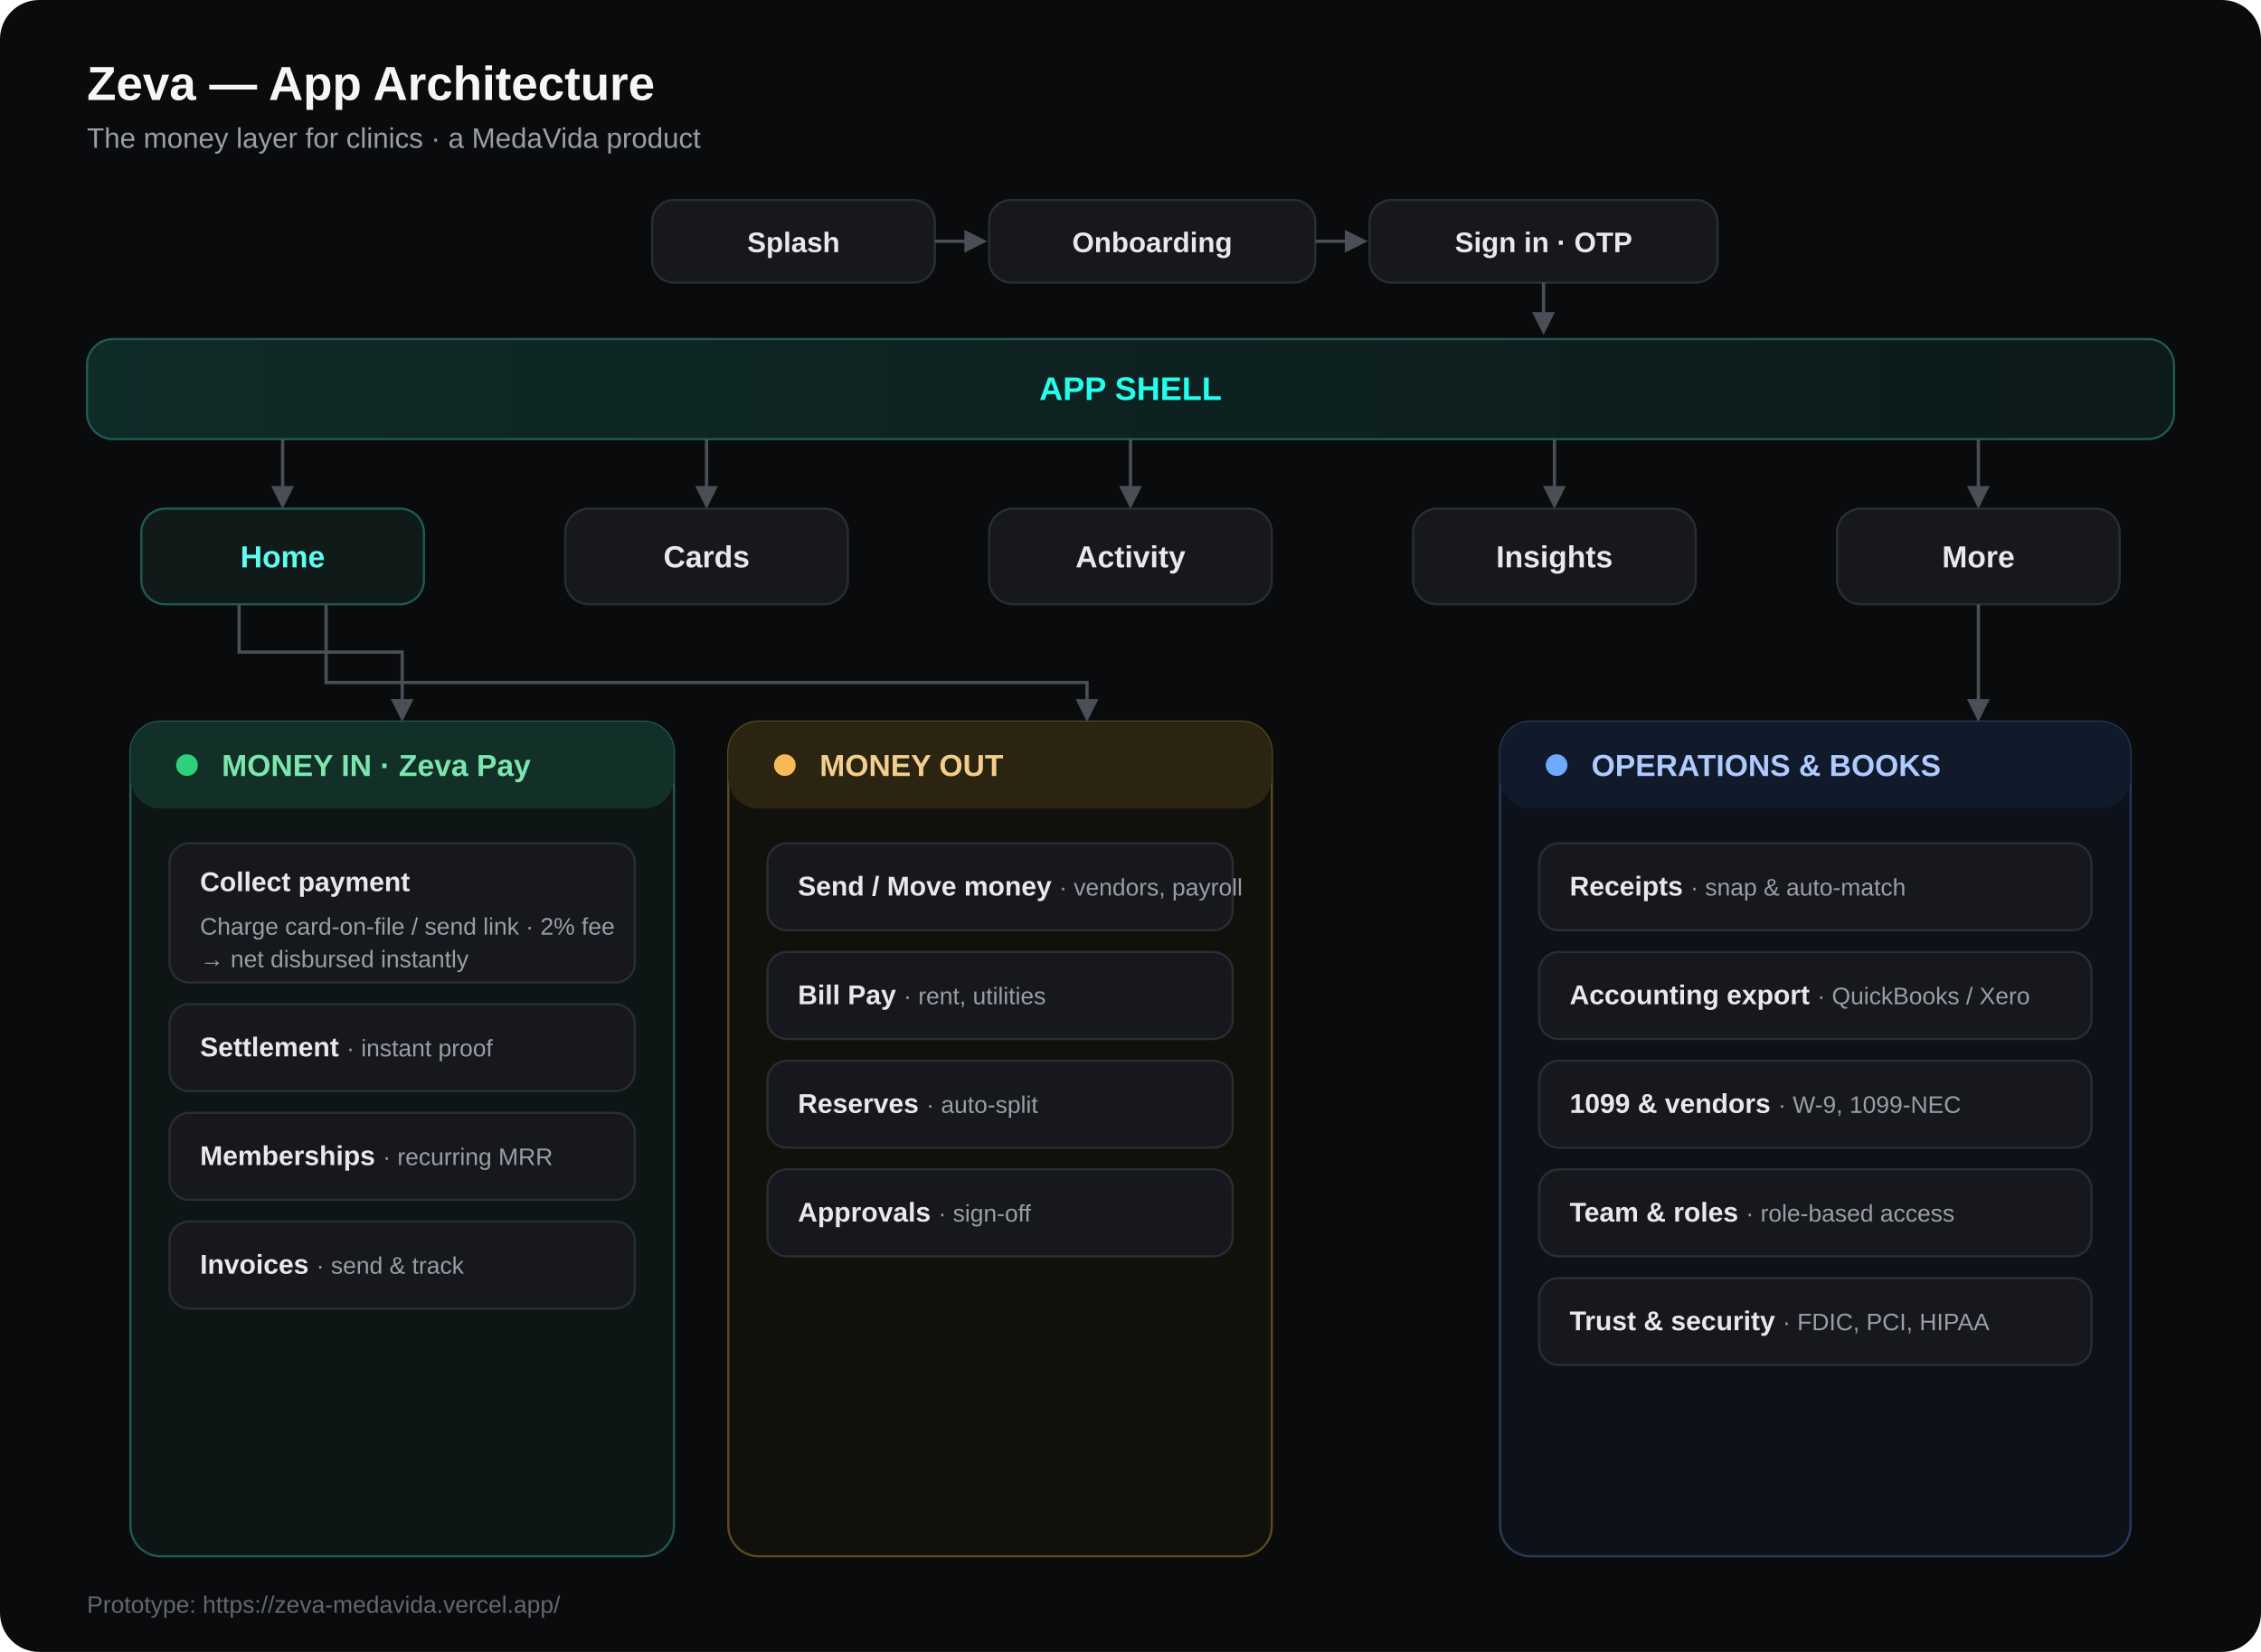
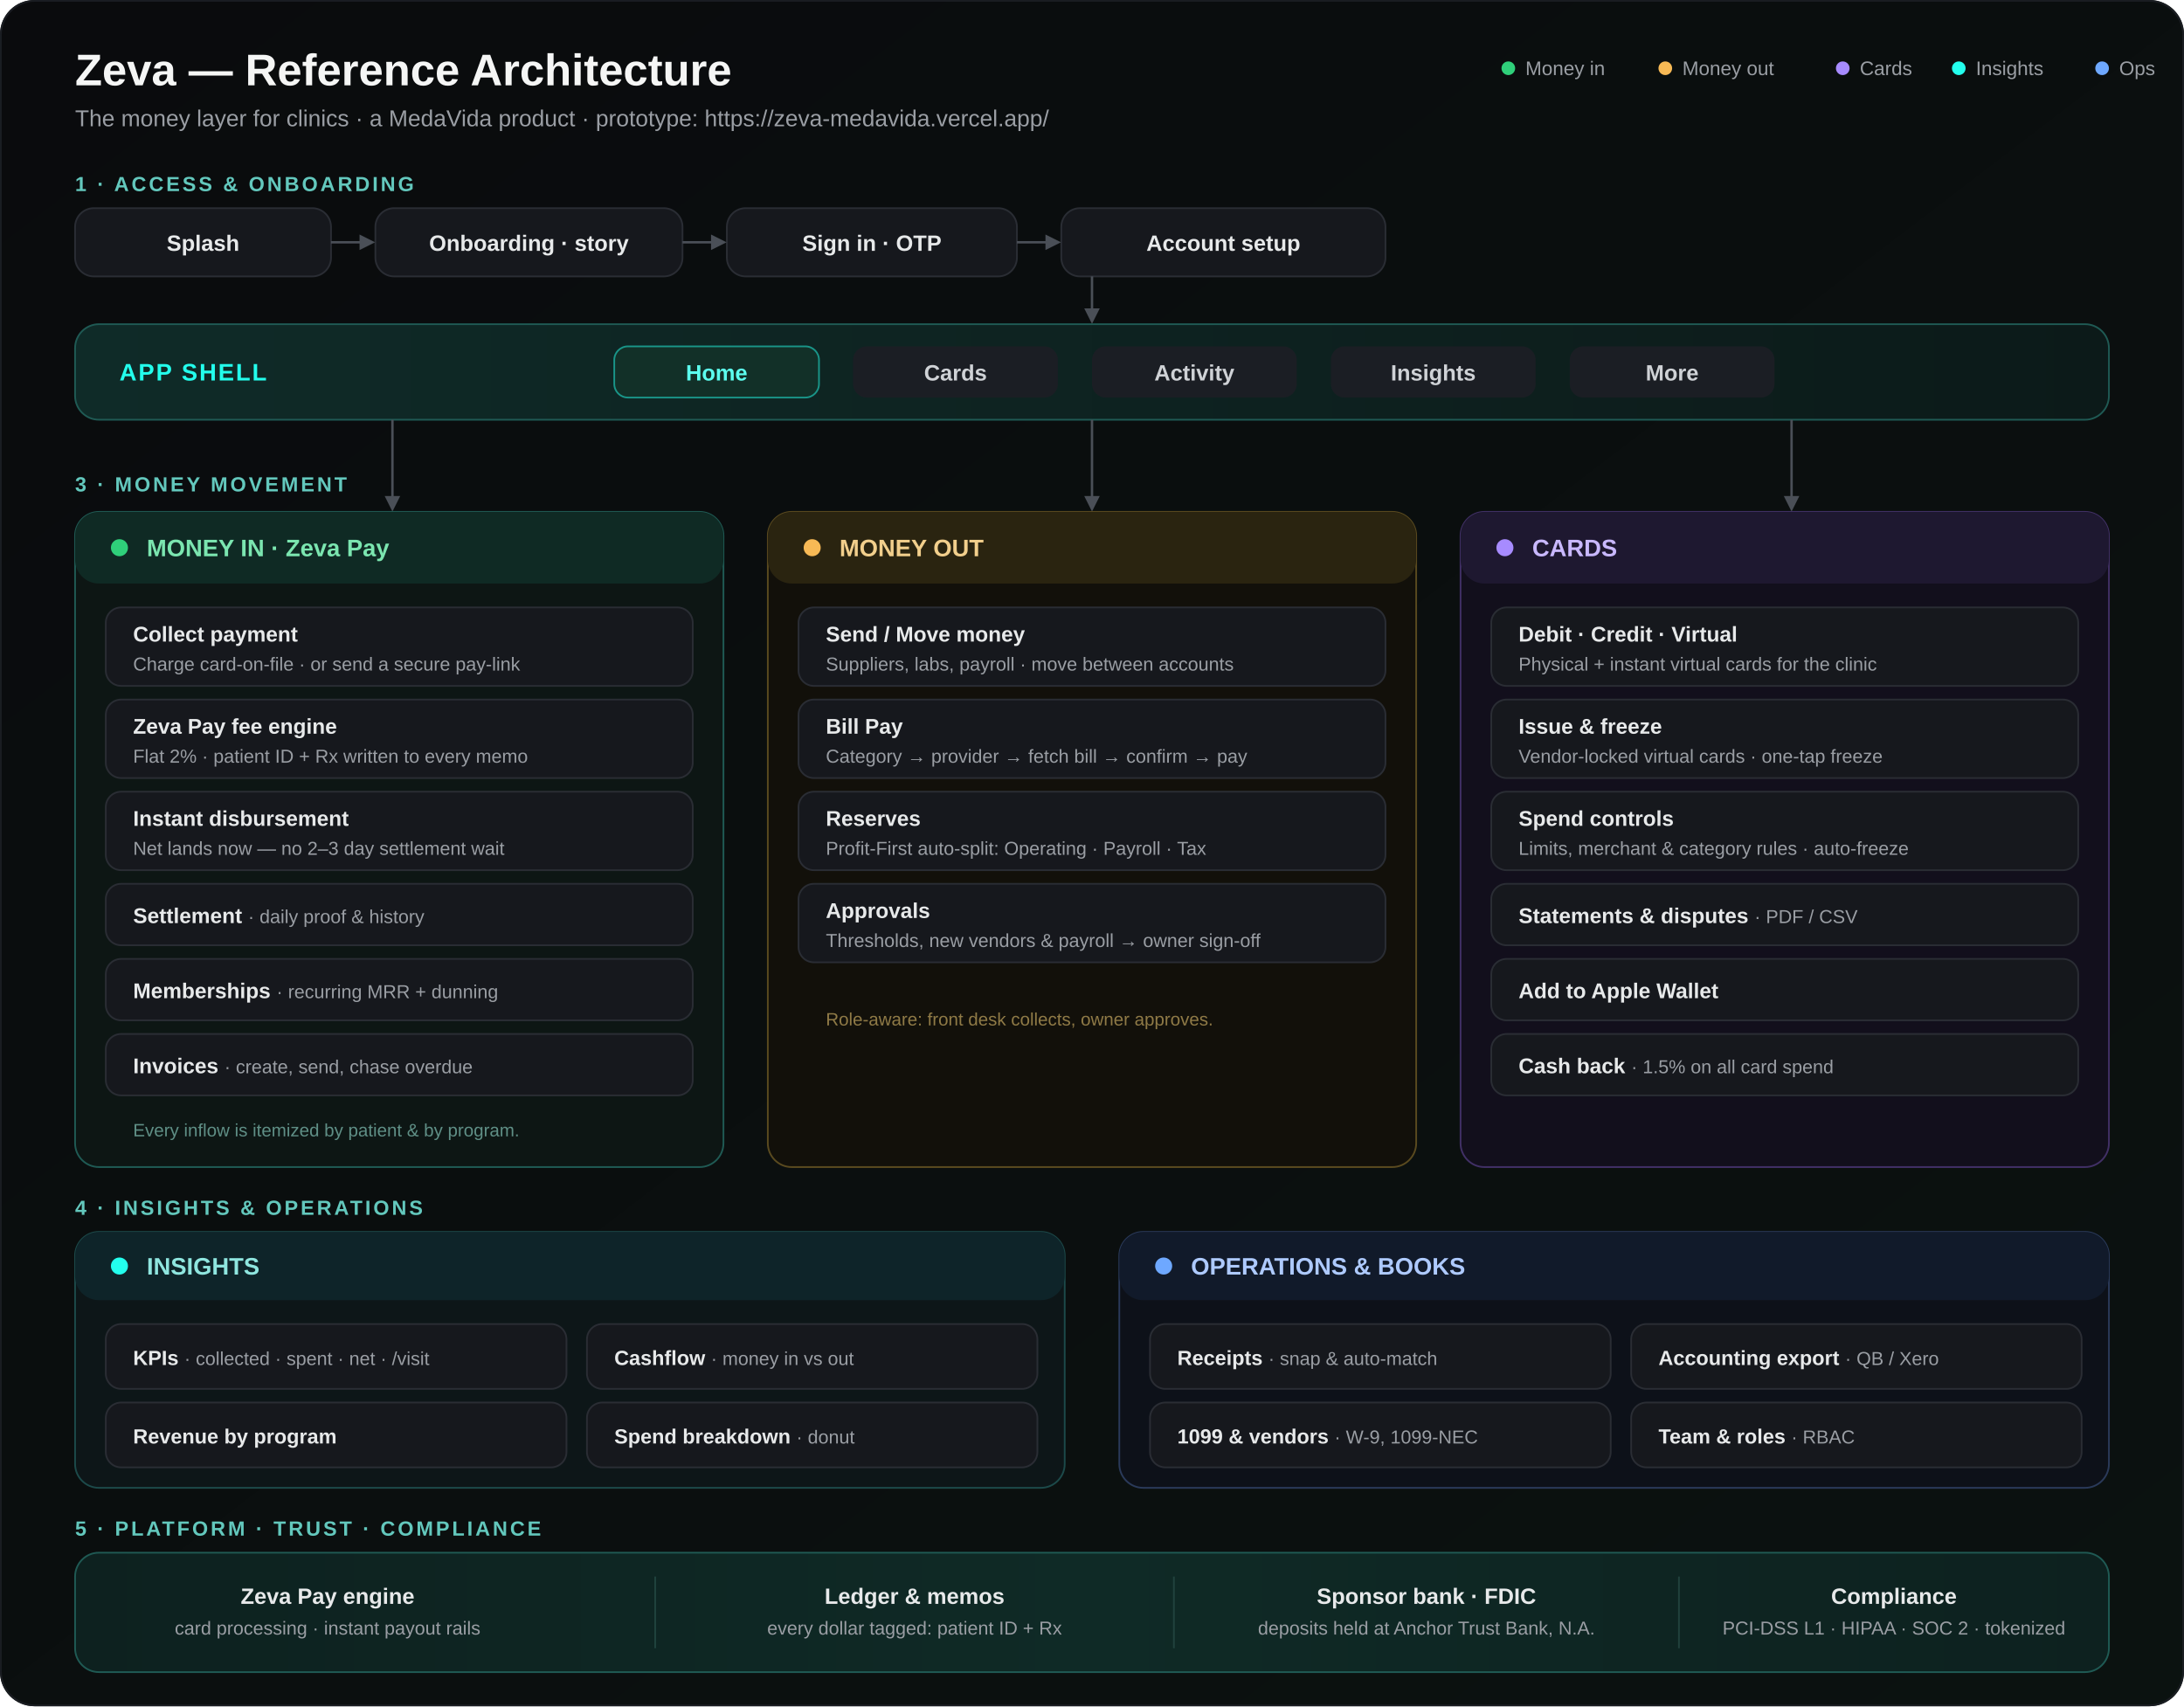
- <svg xmlns="http://www.w3.org/2000/svg" viewBox="0 0 1040 760" font-family="'Segoe UI', 'Helvetica Neue', Arial, sans-serif">
+ <svg xmlns="http://www.w3.org/2000/svg" viewBox="0 0 1280 1000" font-family="'Segoe UI', 'Helvetica Neue', Arial, sans-serif">
  <defs>
    <linearGradient id="shell" x1="0" y1="0" x2="1" y2="0">
      <stop offset="0" stop-color="#0f2b28" />
      <stop offset="1" stop-color="#0c1a19" />
    </linearGradient>
-     <marker id="arrow" viewBox="0 0 10 10" refX="8" refY="5" markerWidth="7" markerHeight="7" orient="auto-start-reverse">
+     <linearGradient id="plat" x1="0" y1="0" x2="1" y2="0">
+       <stop offset="0" stop-color="#0d211f" />
+       <stop offset="0.5" stop-color="#0f2a26" />
+       <stop offset="1" stop-color="#0d211f" />
+     </linearGradient>
+     <linearGradient id="bg" x1="0" y1="0" x2="1" y2="1">
+       <stop offset="0" stop-color="#0a0b0d" />
+       <stop offset="1" stop-color="#0b1210" />
+     </linearGradient>
+     <marker id="arw" viewBox="0 0 10 10" refX="8" refY="5" markerWidth="6.5" markerHeight="6.5" orient="auto-start-reverse">
      <path d="M0 0 L10 5 L0 10 z" fill="#4a4f57" />
    </marker>
  </defs>
-   <rect x="0" y="0" width="1040" height="760" rx="18" fill="#0a0b0d" />
-   <text x="40" y="46" fill="#f5f6f5" font-size="22" font-weight="700">Zeva — App Architecture</text>
-   <text x="40" y="68" fill="#9a9ea4" font-size="13">The money layer for clinics · a MedaVida product</text>
-   <g font-size="13" font-weight="600" text-anchor="middle">
-     <rect x="300" y="92" width="130" height="38" rx="10" fill="#16181d" stroke="#2a2d34" />
-     <text x="365" y="116" fill="#e7e9ea">Splash</text>
-     <rect x="455" y="92" width="150" height="38" rx="10" fill="#16181d" stroke="#2a2d34" />
-     <text x="530" y="116" fill="#e7e9ea">Onboarding</text>
-     <rect x="630" y="92" width="160" height="38" rx="10" fill="#16181d" stroke="#2a2d34" />
-     <text x="710" y="116" fill="#e7e9ea">Sign in · OTP</text>
+   <rect x="0" y="0" width="1280" height="1000" rx="20" fill="url(#bg)" />
+   <rect x="0.5" y="0.5" width="1279" height="999" rx="20" fill="none" stroke="#1a1d22" />
+   <text x="44" y="50" fill="#f5f6f5" font-size="26" font-weight="800">Zeva — Reference Architecture</text>
+   <text x="44" y="74" fill="#9a9ea4" font-size="13.5">The money layer for clinics · a MedaVida product · prototype: https://zeva-medavida.vercel.app/</text>
+   <g font-size="11.5" fill="#9a9ea4" transform="translate(884,40)">
+     <circle cx="0" cy="0" r="4" fill="#2fd07a" />
+     <text x="10" y="4">Money in</text>
+     <circle cx="92" cy="0" r="4" fill="#f7b955" />
+     <text x="102" y="4">Money out</text>
+     <circle cx="196" cy="0" r="4" fill="#a78bff" />
+     <text x="206" y="4">Cards</text>
+     <circle cx="264" cy="0" r="4" fill="#23ffed" />
+     <text x="274" y="4">Insights</text>
+     <circle cx="348" cy="0" r="4" fill="#6ea8ff" />
+     <text x="358" y="4">Ops</text>
  </g>
-   <g stroke="#4a4f57" stroke-width="1.5" marker-end="url(#arrow)" fill="none">
-     <line x1="430" y1="111" x2="452" y2="111" />
-     <line x1="605" y1="111" x2="627" y2="111" />
-     <line x1="710" y1="130" x2="710" y2="152" />
+   <text x="44" y="112" fill="#63c8bd" font-size="12" font-weight="700" letter-spacing="1.5">1 · ACCESS &amp; ONBOARDING</text>
+   <g font-size="13" font-weight="600" text-anchor="middle" fill="#e7e9ea">
+     <rect x="44" y="122" width="150" height="40" rx="11" fill="#16181d" stroke="#2a2d34" />
+     <text x="119" y="147">Splash</text>
+     <rect x="220" y="122" width="180" height="40" rx="11" fill="#16181d" stroke="#2a2d34" />
+     <text x="310" y="147">Onboarding · story</text>
+     <rect x="426" y="122" width="170" height="40" rx="11" fill="#16181d" stroke="#2a2d34" />
+     <text x="511" y="147">Sign in · OTP</text>
+     <rect x="622" y="122" width="190" height="40" rx="11" fill="#16181d" stroke="#2a2d34" />
+     <text x="717" y="147">Account setup</text>
  </g>
-   <rect x="40" y="156" width="960" height="46" rx="12" fill="url(#shell)" stroke="#1f5a54" />
-   <text x="520" y="184" fill="#23ffed" font-size="15" font-weight="700" text-anchor="middle">APP SHELL</text>
-   <g stroke="#4a4f57" stroke-width="1.5" marker-end="url(#arrow)" fill="none">
-     <path d="M130 202 L130 232" />
-     <path d="M325 202 L325 232" />
-     <path d="M520 202 L520 232" />
-     <path d="M715 202 L715 232" />
-     <path d="M910 202 L910 232" />
+   <g stroke="#4a4f57" stroke-width="1.4" marker-end="url(#arw)" fill="none">
+     <line x1="194" y1="142" x2="218" y2="142" />
+     <line x1="400" y1="142" x2="424" y2="142" />
+     <line x1="596" y1="142" x2="620" y2="142" />
+     <line x1="640" y1="162" x2="640" y2="188" />
  </g>
-   <g font-size="14" font-weight="700" text-anchor="middle">
-     <rect x="65" y="234" width="130" height="44" rx="11" fill="#101a19" stroke="#1f5a54" />
-     <text x="130" y="261" fill="#5cffef">Home</text>
-     <rect x="260" y="234" width="130" height="44" rx="11" fill="#16181d" stroke="#2a2d34" />
-     <text x="325" y="261" fill="#e7e9ea">Cards</text>
-     <rect x="455" y="234" width="130" height="44" rx="11" fill="#16181d" stroke="#2a2d34" />
-     <text x="520" y="261" fill="#e7e9ea">Activity</text>
-     <rect x="650" y="234" width="130" height="44" rx="11" fill="#16181d" stroke="#2a2d34" />
-     <text x="715" y="261" fill="#e7e9ea">Insights</text>
-     <rect x="845" y="234" width="130" height="44" rx="11" fill="#16181d" stroke="#2a2d34" />
-     <text x="910" y="261" fill="#e7e9ea">More</text>
+   <rect x="44" y="190" width="1192" height="56" rx="14" fill="url(#shell)" stroke="#1f5a54" />
+   <text x="70" y="223" fill="#23ffed" font-size="14" font-weight="800" letter-spacing="1">APP SHELL</text>
+   <g font-size="13" font-weight="700" text-anchor="middle">
+     <rect x="360" y="203" width="120" height="30" rx="8" fill="#123028" stroke="#23ffed" stroke-opacity="0.5" />
+     <text x="420" y="223" fill="#5cffef">Home</text>
+     <rect x="500" y="203" width="120" height="30" rx="8" fill="#1b1e24" />
+     <text x="560" y="223" fill="#cfd2d6">Cards</text>
+     <rect x="640" y="203" width="120" height="30" rx="8" fill="#1b1e24" />
+     <text x="700" y="223" fill="#cfd2d6">Activity</text>
+     <rect x="780" y="203" width="120" height="30" rx="8" fill="#1b1e24" />
+     <text x="840" y="223" fill="#cfd2d6">Insights</text>
+     <rect x="920" y="203" width="120" height="30" rx="8" fill="#1b1e24" />
+     <text x="980" y="223" fill="#cfd2d6">More</text>
  </g>
-   <g stroke="#4a4f57" stroke-width="1.5" marker-end="url(#arrow)" fill="none">
-     <path d="M110 278 L110 300 L185 300 L185 330" />
-     <path d="M150 278 L150 314 L500 314 L500 330" />
-     <path d="M910 278 L910 330" />
+   <g stroke="#4a4f57" stroke-width="1.4" marker-end="url(#arw)" fill="none">
+     <line x1="230" y1="246" x2="230" y2="298" />
+     <line x1="640" y1="246" x2="640" y2="298" />
+     <line x1="1050" y1="246" x2="1050" y2="298" />
  </g>
-   <rect x="60" y="332" width="250" height="384" rx="14" fill="#0d1614" stroke="#1f5a54" />
-   <rect x="60" y="332" width="250" height="40" rx="14" fill="#123028" />
-   <circle cx="86" cy="352" r="5" fill="#2fd07a" />
-   <text x="102" y="357" fill="#7be6b0" font-size="14" font-weight="700">MONEY IN · Zeva Pay</text>
-   <g font-size="12.5" fill="#e7e9ea">
-     <rect x="78" y="388" width="214" height="64" rx="9" fill="#16181d" stroke="#2a2d34" />
-     <text x="92" y="410" font-weight="600">Collect payment</text>
-     <text x="92" y="430" fill="#9a9ea4" font-size="11">Charge card-on-file / send link · 2% fee</text>
-     <text x="92" y="445" fill="#9a9ea4" font-size="11">→ net disbursed instantly</text>
-     <rect x="78" y="462" width="214" height="40" rx="9" fill="#16181d" stroke="#2a2d34" />
-     <text x="92" y="486" font-weight="600">Settlement <tspan fill="#9a9ea4" font-size="11" font-weight="400">· instant proof</tspan>
+   <text x="44" y="288" fill="#63c8bd" font-size="12" font-weight="700" letter-spacing="1.5">3 · MONEY MOVEMENT</text>
+   <rect x="44" y="300" width="380" height="384" rx="14" fill="#0d1614" stroke="#1f5a54" />
+   <rect x="44" y="300" width="380" height="42" rx="14" fill="#0f2a24" />
+   <circle cx="70" cy="321" r="5" fill="#2fd07a" />
+   <text x="86" y="326" fill="#7be6b0" font-size="14" font-weight="800">MONEY IN · Zeva Pay</text>
+   <g font-size="12.5">
+     <rect x="62" y="356" width="344" height="46" rx="9" fill="#16181d" stroke="#2a2d34" />
+     <text x="78" y="376" fill="#e7e9ea" font-weight="700">Collect payment</text>
+     <text x="78" y="393" fill="#9a9ea4" font-size="11">Charge card-on-file · or send a secure pay-link</text>
+     <rect x="62" y="410" width="344" height="46" rx="9" fill="#16181d" stroke="#2a2d34" />
+     <text x="78" y="430" fill="#e7e9ea" font-weight="700">Zeva Pay fee engine</text>
+     <text x="78" y="447" fill="#9a9ea4" font-size="11">Flat 2% · patient ID + Rx written to every memo</text>
+     <rect x="62" y="464" width="344" height="46" rx="9" fill="#16181d" stroke="#2a2d34" />
+     <text x="78" y="484" fill="#e7e9ea" font-weight="700">Instant disbursement</text>
+     <text x="78" y="501" fill="#9a9ea4" font-size="11">Net lands now — no 2–3 day settlement wait</text>
+     <rect x="62" y="518" width="344" height="36" rx="9" fill="#16181d" stroke="#2a2d34" />
+     <text x="78" y="541" fill="#e7e9ea" font-weight="700">Settlement <tspan fill="#9a9ea4" font-size="11" font-weight="400">· daily proof &amp; history</tspan>
    </text>
-     <rect x="78" y="512" width="214" height="40" rx="9" fill="#16181d" stroke="#2a2d34" />
-     <text x="92" y="536" font-weight="600">Memberships <tspan fill="#9a9ea4" font-size="11" font-weight="400">· recurring MRR</tspan>
+     <rect x="62" y="562" width="344" height="36" rx="9" fill="#16181d" stroke="#2a2d34" />
+     <text x="78" y="585" fill="#e7e9ea" font-weight="700">Memberships <tspan fill="#9a9ea4" font-size="11" font-weight="400">· recurring MRR + dunning</tspan>
    </text>
-     <rect x="78" y="562" width="214" height="40" rx="9" fill="#16181d" stroke="#2a2d34" />
-     <text x="92" y="586" font-weight="600">Invoices <tspan fill="#9a9ea4" font-size="11" font-weight="400">· send &amp; track</tspan>
+     <rect x="62" y="606" width="344" height="36" rx="9" fill="#16181d" stroke="#2a2d34" />
+     <text x="78" y="629" fill="#e7e9ea" font-weight="700">Invoices <tspan fill="#9a9ea4" font-size="11" font-weight="400">· create, send, chase overdue</tspan>
+     </text>
+     <text x="78" y="666" fill="#5f8f86" font-size="10.5">Every inflow is itemized by patient &amp; by program.</text>
+   </g>
+   <rect x="450" y="300" width="380" height="384" rx="14" fill="#12100a" stroke="#5a4a1f" />
+   <rect x="450" y="300" width="380" height="42" rx="14" fill="#2a2410" />
+   <circle cx="476" cy="321" r="5" fill="#f7b955" />
+   <text x="492" y="326" fill="#f2cf8c" font-size="14" font-weight="800">MONEY OUT</text>
+   <g font-size="12.5">
+     <rect x="468" y="356" width="344" height="46" rx="9" fill="#16181d" stroke="#2a2d34" />
+     <text x="484" y="376" fill="#e7e9ea" font-weight="700">Send / Move money</text>
+     <text x="484" y="393" fill="#9a9ea4" font-size="11">Suppliers, labs, payroll · move between accounts</text>
+     <rect x="468" y="410" width="344" height="46" rx="9" fill="#16181d" stroke="#2a2d34" />
+     <text x="484" y="430" fill="#e7e9ea" font-weight="700">Bill Pay</text>
+     <text x="484" y="447" fill="#9a9ea4" font-size="11">Category → provider → fetch bill → confirm → pay</text>
+     <rect x="468" y="464" width="344" height="46" rx="9" fill="#16181d" stroke="#2a2d34" />
+     <text x="484" y="484" fill="#e7e9ea" font-weight="700">Reserves</text>
+     <text x="484" y="501" fill="#9a9ea4" font-size="11">Profit-First auto-split: Operating · Payroll · Tax</text>
+     <rect x="468" y="518" width="344" height="46" rx="9" fill="#16181d" stroke="#2a2d34" />
+     <text x="484" y="538" fill="#e7e9ea" font-weight="700">Approvals</text>
+     <text x="484" y="555" fill="#9a9ea4" font-size="11">Thresholds, new vendors &amp; payroll → owner sign-off</text>
+     <text x="484" y="601" fill="#8f7a46" font-size="10.5">Role-aware: front desk collects, owner approves.</text>
+   </g>
+   <rect x="856" y="300" width="380" height="384" rx="14" fill="#120f1c" stroke="#413066" />
+   <rect x="856" y="300" width="380" height="42" rx="14" fill="#1e1830" />
+   <circle cx="882" cy="321" r="5" fill="#a78bff" />
+   <text x="898" y="326" fill="#c9b8ff" font-size="14" font-weight="800">CARDS</text>
+   <g font-size="12.5">
+     <rect x="874" y="356" width="344" height="46" rx="9" fill="#16181d" stroke="#2a2d34" />
+     <text x="890" y="376" fill="#e7e9ea" font-weight="700">Debit · Credit · Virtual</text>
+     <text x="890" y="393" fill="#9a9ea4" font-size="11">Physical + instant virtual cards for the clinic</text>
+     <rect x="874" y="410" width="344" height="46" rx="9" fill="#16181d" stroke="#2a2d34" />
+     <text x="890" y="430" fill="#e7e9ea" font-weight="700">Issue &amp; freeze</text>
+     <text x="890" y="447" fill="#9a9ea4" font-size="11">Vendor-locked virtual cards · one-tap freeze</text>
+     <rect x="874" y="464" width="344" height="46" rx="9" fill="#16181d" stroke="#2a2d34" />
+     <text x="890" y="484" fill="#e7e9ea" font-weight="700">Spend controls</text>
+     <text x="890" y="501" fill="#9a9ea4" font-size="11">Limits, merchant &amp; category rules · auto-freeze</text>
+     <rect x="874" y="518" width="344" height="36" rx="9" fill="#16181d" stroke="#2a2d34" />
+     <text x="890" y="541" fill="#e7e9ea" font-weight="700">Statements &amp; disputes <tspan fill="#9a9ea4" font-size="11" font-weight="400">· PDF / CSV</tspan>
+     </text>
+     <rect x="874" y="562" width="344" height="36" rx="9" fill="#16181d" stroke="#2a2d34" />
+     <text x="890" y="585" fill="#e7e9ea" font-weight="700">Add to Apple Wallet</text>
+     <rect x="874" y="606" width="344" height="36" rx="9" fill="#16181d" stroke="#2a2d34" />
+     <text x="890" y="629" fill="#e7e9ea" font-weight="700">Cash back <tspan fill="#9a9ea4" font-size="11" font-weight="400">· 1.5% on all card spend</tspan>
    </text>
  </g>
-   <rect x="335" y="332" width="250" height="384" rx="14" fill="#12100a" stroke="#5a4a1f" />
-   <rect x="335" y="332" width="250" height="40" rx="14" fill="#2a2410" />
-   <circle cx="361" cy="352" r="5" fill="#f7b955" />
-   <text x="377" y="357" fill="#f2cf8c" font-size="14" font-weight="700">MONEY OUT</text>
-   <g font-size="12.5" fill="#e7e9ea">
-     <rect x="353" y="388" width="214" height="40" rx="9" fill="#16181d" stroke="#2a2d34" />
-     <text x="367" y="412" font-weight="600">Send / Move money <tspan fill="#9a9ea4" font-size="11" font-weight="400">· vendors, payroll</tspan>
+   <text x="44" y="712" fill="#63c8bd" font-size="12" font-weight="700" letter-spacing="1.5">4 · INSIGHTS &amp; OPERATIONS</text>
+   <rect x="44" y="722" width="580" height="150" rx="14" fill="#0d1618" stroke="#1c4a4a" />
+   <rect x="44" y="722" width="580" height="40" rx="14" fill="#0e2429" />
+   <circle cx="70" cy="742" r="5" fill="#23ffed" />
+   <text x="86" y="747" fill="#8fe6df" font-size="14" font-weight="800">INSIGHTS</text>
+   <g font-size="12" fill="#e7e9ea" font-weight="600">
+     <rect x="62" y="776" width="270" height="38" rx="9" fill="#16181d" stroke="#2a2d34" />
+     <text x="78" y="800">KPIs <tspan fill="#9a9ea4" font-size="11" font-weight="400">· collected · spent · net · /visit</tspan>
    </text>
-     <rect x="353" y="438" width="214" height="40" rx="9" fill="#16181d" stroke="#2a2d34" />
-     <text x="367" y="462" font-weight="600">Bill Pay <tspan fill="#9a9ea4" font-size="11" font-weight="400">· rent, utilities</tspan>
+     <rect x="344" y="776" width="264" height="38" rx="9" fill="#16181d" stroke="#2a2d34" />
+     <text x="360" y="800">Cashflow <tspan fill="#9a9ea4" font-size="11" font-weight="400">· money in vs out</tspan>
    </text>
-     <rect x="353" y="488" width="214" height="40" rx="9" fill="#16181d" stroke="#2a2d34" />
-     <text x="367" y="512" font-weight="600">Reserves <tspan fill="#9a9ea4" font-size="11" font-weight="400">· auto-split</tspan>
-     </text>
-     <rect x="353" y="538" width="214" height="40" rx="9" fill="#16181d" stroke="#2a2d34" />
-     <text x="367" y="562" font-weight="600">Approvals <tspan fill="#9a9ea4" font-size="11" font-weight="400">· sign-off</tspan>
+     <rect x="62" y="822" width="270" height="38" rx="9" fill="#16181d" stroke="#2a2d34" />
+     <text x="78" y="846">Revenue by program</text>
+     <rect x="344" y="822" width="264" height="38" rx="9" fill="#16181d" stroke="#2a2d34" />
+     <text x="360" y="846">Spend breakdown <tspan fill="#9a9ea4" font-size="11" font-weight="400">· donut</tspan>
    </text>
  </g>
-   <rect x="690" y="332" width="290" height="384" rx="14" fill="#0d1119" stroke="#2a3a5a" />
-   <rect x="690" y="332" width="290" height="40" rx="14" fill="#111a2a" />
-   <circle cx="716" cy="352" r="5" fill="#6ea8ff" />
-   <text x="732" y="357" fill="#aecaff" font-size="14" font-weight="700">OPERATIONS &amp; BOOKS</text>
-   <g font-size="12.5" fill="#e7e9ea">
-     <rect x="708" y="388" width="254" height="40" rx="9" fill="#16181d" stroke="#2a2d34" />
-     <text x="722" y="412" font-weight="600">Receipts <tspan fill="#9a9ea4" font-size="11" font-weight="400">· snap &amp; auto-match</tspan>
+   <rect x="656" y="722" width="580" height="150" rx="14" fill="#0d1119" stroke="#2a3a5a" />
+   <rect x="656" y="722" width="580" height="40" rx="14" fill="#111a2a" />
+   <circle cx="682" cy="742" r="5" fill="#6ea8ff" />
+   <text x="698" y="747" fill="#aecaff" font-size="14" font-weight="800">OPERATIONS &amp; BOOKS</text>
+   <g font-size="12" fill="#e7e9ea" font-weight="600">
+     <rect x="674" y="776" width="270" height="38" rx="9" fill="#16181d" stroke="#2a2d34" />
+     <text x="690" y="800">Receipts <tspan fill="#9a9ea4" font-size="11" font-weight="400">· snap &amp; auto-match</tspan>
    </text>
-     <rect x="708" y="438" width="254" height="40" rx="9" fill="#16181d" stroke="#2a2d34" />
-     <text x="722" y="462" font-weight="600">Accounting export <tspan fill="#9a9ea4" font-size="11" font-weight="400">· QuickBooks / Xero</tspan>
+     <rect x="956" y="776" width="264" height="38" rx="9" fill="#16181d" stroke="#2a2d34" />
+     <text x="972" y="800">Accounting export <tspan fill="#9a9ea4" font-size="11" font-weight="400">· QB / Xero</tspan>
    </text>
-     <rect x="708" y="488" width="254" height="40" rx="9" fill="#16181d" stroke="#2a2d34" />
-     <text x="722" y="512" font-weight="600">1099 &amp; vendors <tspan fill="#9a9ea4" font-size="11" font-weight="400">· W-9, 1099-NEC</tspan>
+     <rect x="674" y="822" width="270" height="38" rx="9" fill="#16181d" stroke="#2a2d34" />
+     <text x="690" y="846">1099 &amp; vendors <tspan fill="#9a9ea4" font-size="11" font-weight="400">· W-9, 1099-NEC</tspan>
    </text>
-     <rect x="708" y="538" width="254" height="40" rx="9" fill="#16181d" stroke="#2a2d34" />
-     <text x="722" y="562" font-weight="600">Team &amp; roles <tspan fill="#9a9ea4" font-size="11" font-weight="400">· role-based access</tspan>
-     </text>
-     <rect x="708" y="588" width="254" height="40" rx="9" fill="#16181d" stroke="#2a2d34" />
-     <text x="722" y="612" font-weight="600">Trust &amp; security <tspan fill="#9a9ea4" font-size="11" font-weight="400">· FDIC, PCI, HIPAA</tspan>
+     <rect x="956" y="822" width="264" height="38" rx="9" fill="#16181d" stroke="#2a2d34" />
+     <text x="972" y="846">Team &amp; roles <tspan fill="#9a9ea4" font-size="11" font-weight="400">· RBAC</tspan>
    </text>
  </g>
-   <text x="40" y="742" fill="#63676d" font-size="11">Prototype: https://zeva-medavida.vercel.app/</text>
+   <text x="44" y="900" fill="#63c8bd" font-size="12" font-weight="700" letter-spacing="1.5">5 · PLATFORM · TRUST · COMPLIANCE</text>
+   <rect x="44" y="910" width="1192" height="70" rx="14" fill="url(#plat)" stroke="#1f5a54" />
+   <g text-anchor="middle">
+     <text x="192" y="940" fill="#e7e9ea" font-size="13" font-weight="700">Zeva Pay engine</text>
+     <text x="192" y="958" fill="#9a9ea4" font-size="11">card processing · instant payout rails</text>
+     <line x1="384" y1="924" x2="384" y2="966" stroke="#20423d" />
+     <text x="536" y="940" fill="#e7e9ea" font-size="13" font-weight="700">Ledger &amp; memos</text>
+     <text x="536" y="958" fill="#9a9ea4" font-size="11">every dollar tagged: patient ID + Rx</text>
+     <line x1="688" y1="924" x2="688" y2="966" stroke="#20423d" />
+     <text x="836" y="940" fill="#e7e9ea" font-size="13" font-weight="700">Sponsor bank · FDIC</text>
+     <text x="836" y="958" fill="#9a9ea4" font-size="11">deposits held at Anchor Trust Bank, N.A.</text>
+     <line x1="984" y1="924" x2="984" y2="966" stroke="#20423d" />
+     <text x="1110" y="940" fill="#e7e9ea" font-size="13" font-weight="700">Compliance</text>
+     <text x="1110" y="958" fill="#9a9ea4" font-size="11">PCI-DSS L1 · HIPAA · SOC 2 · tokenized</text>
+   </g>
</svg>
